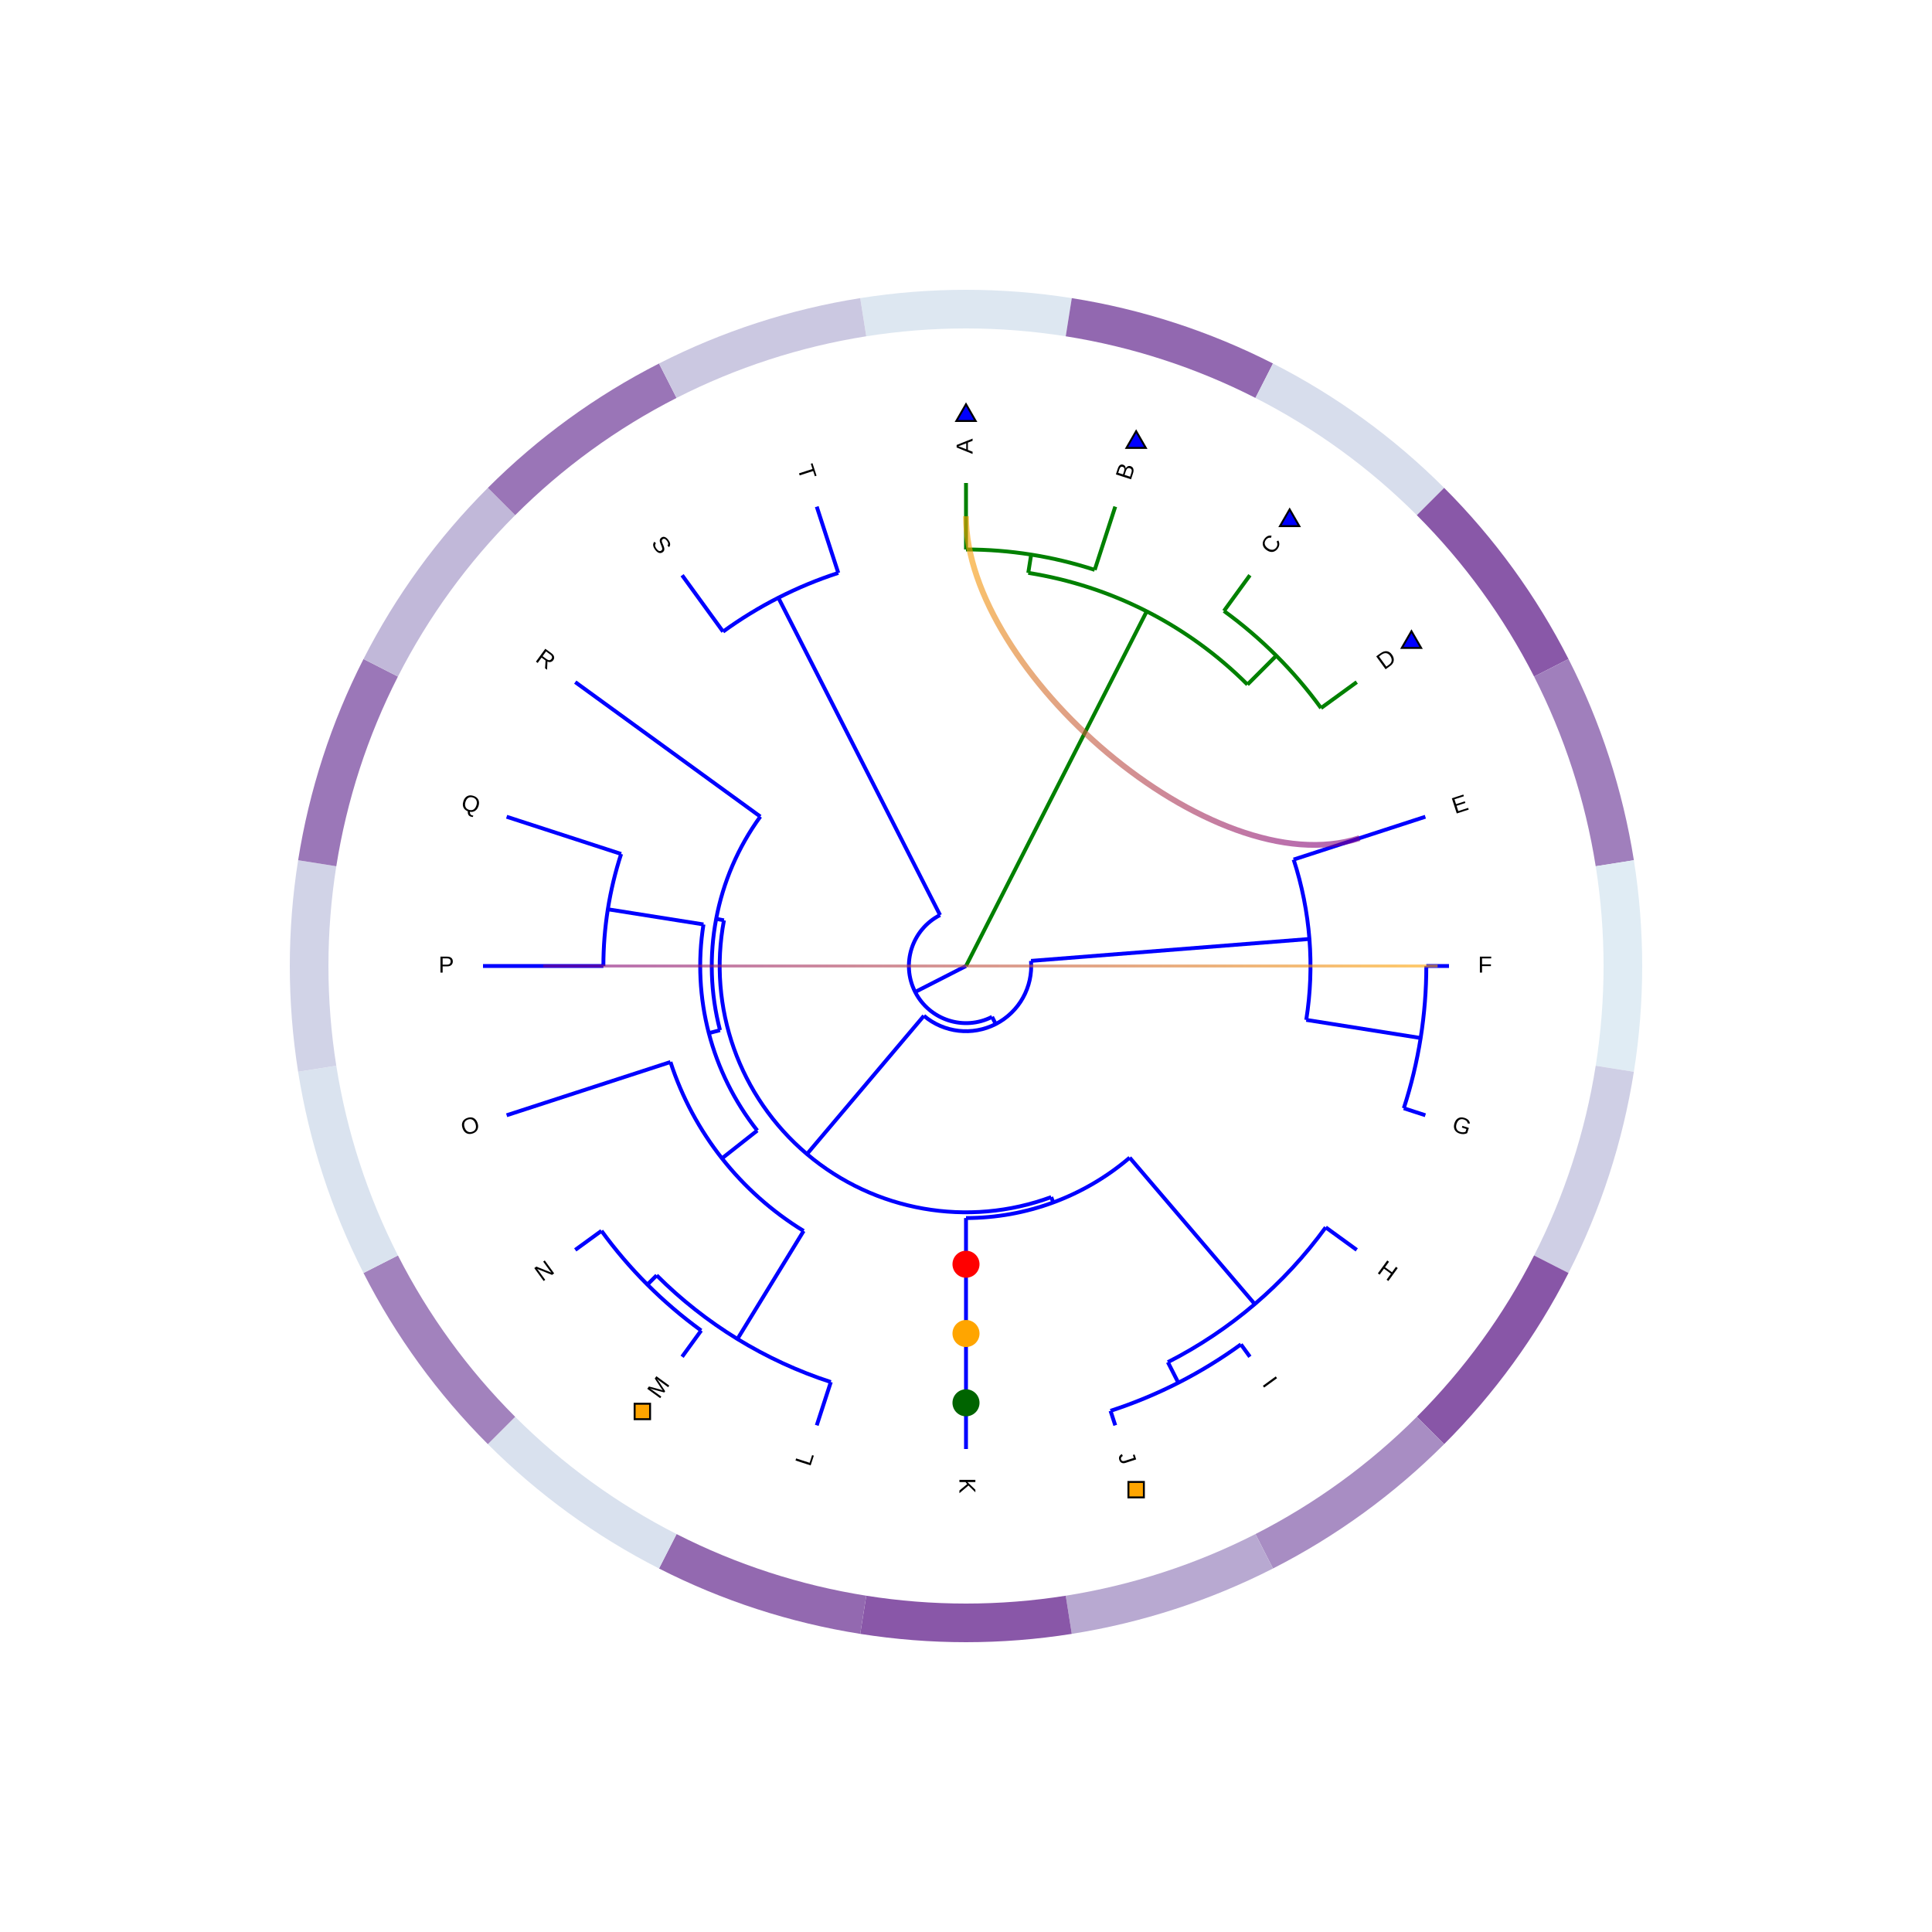
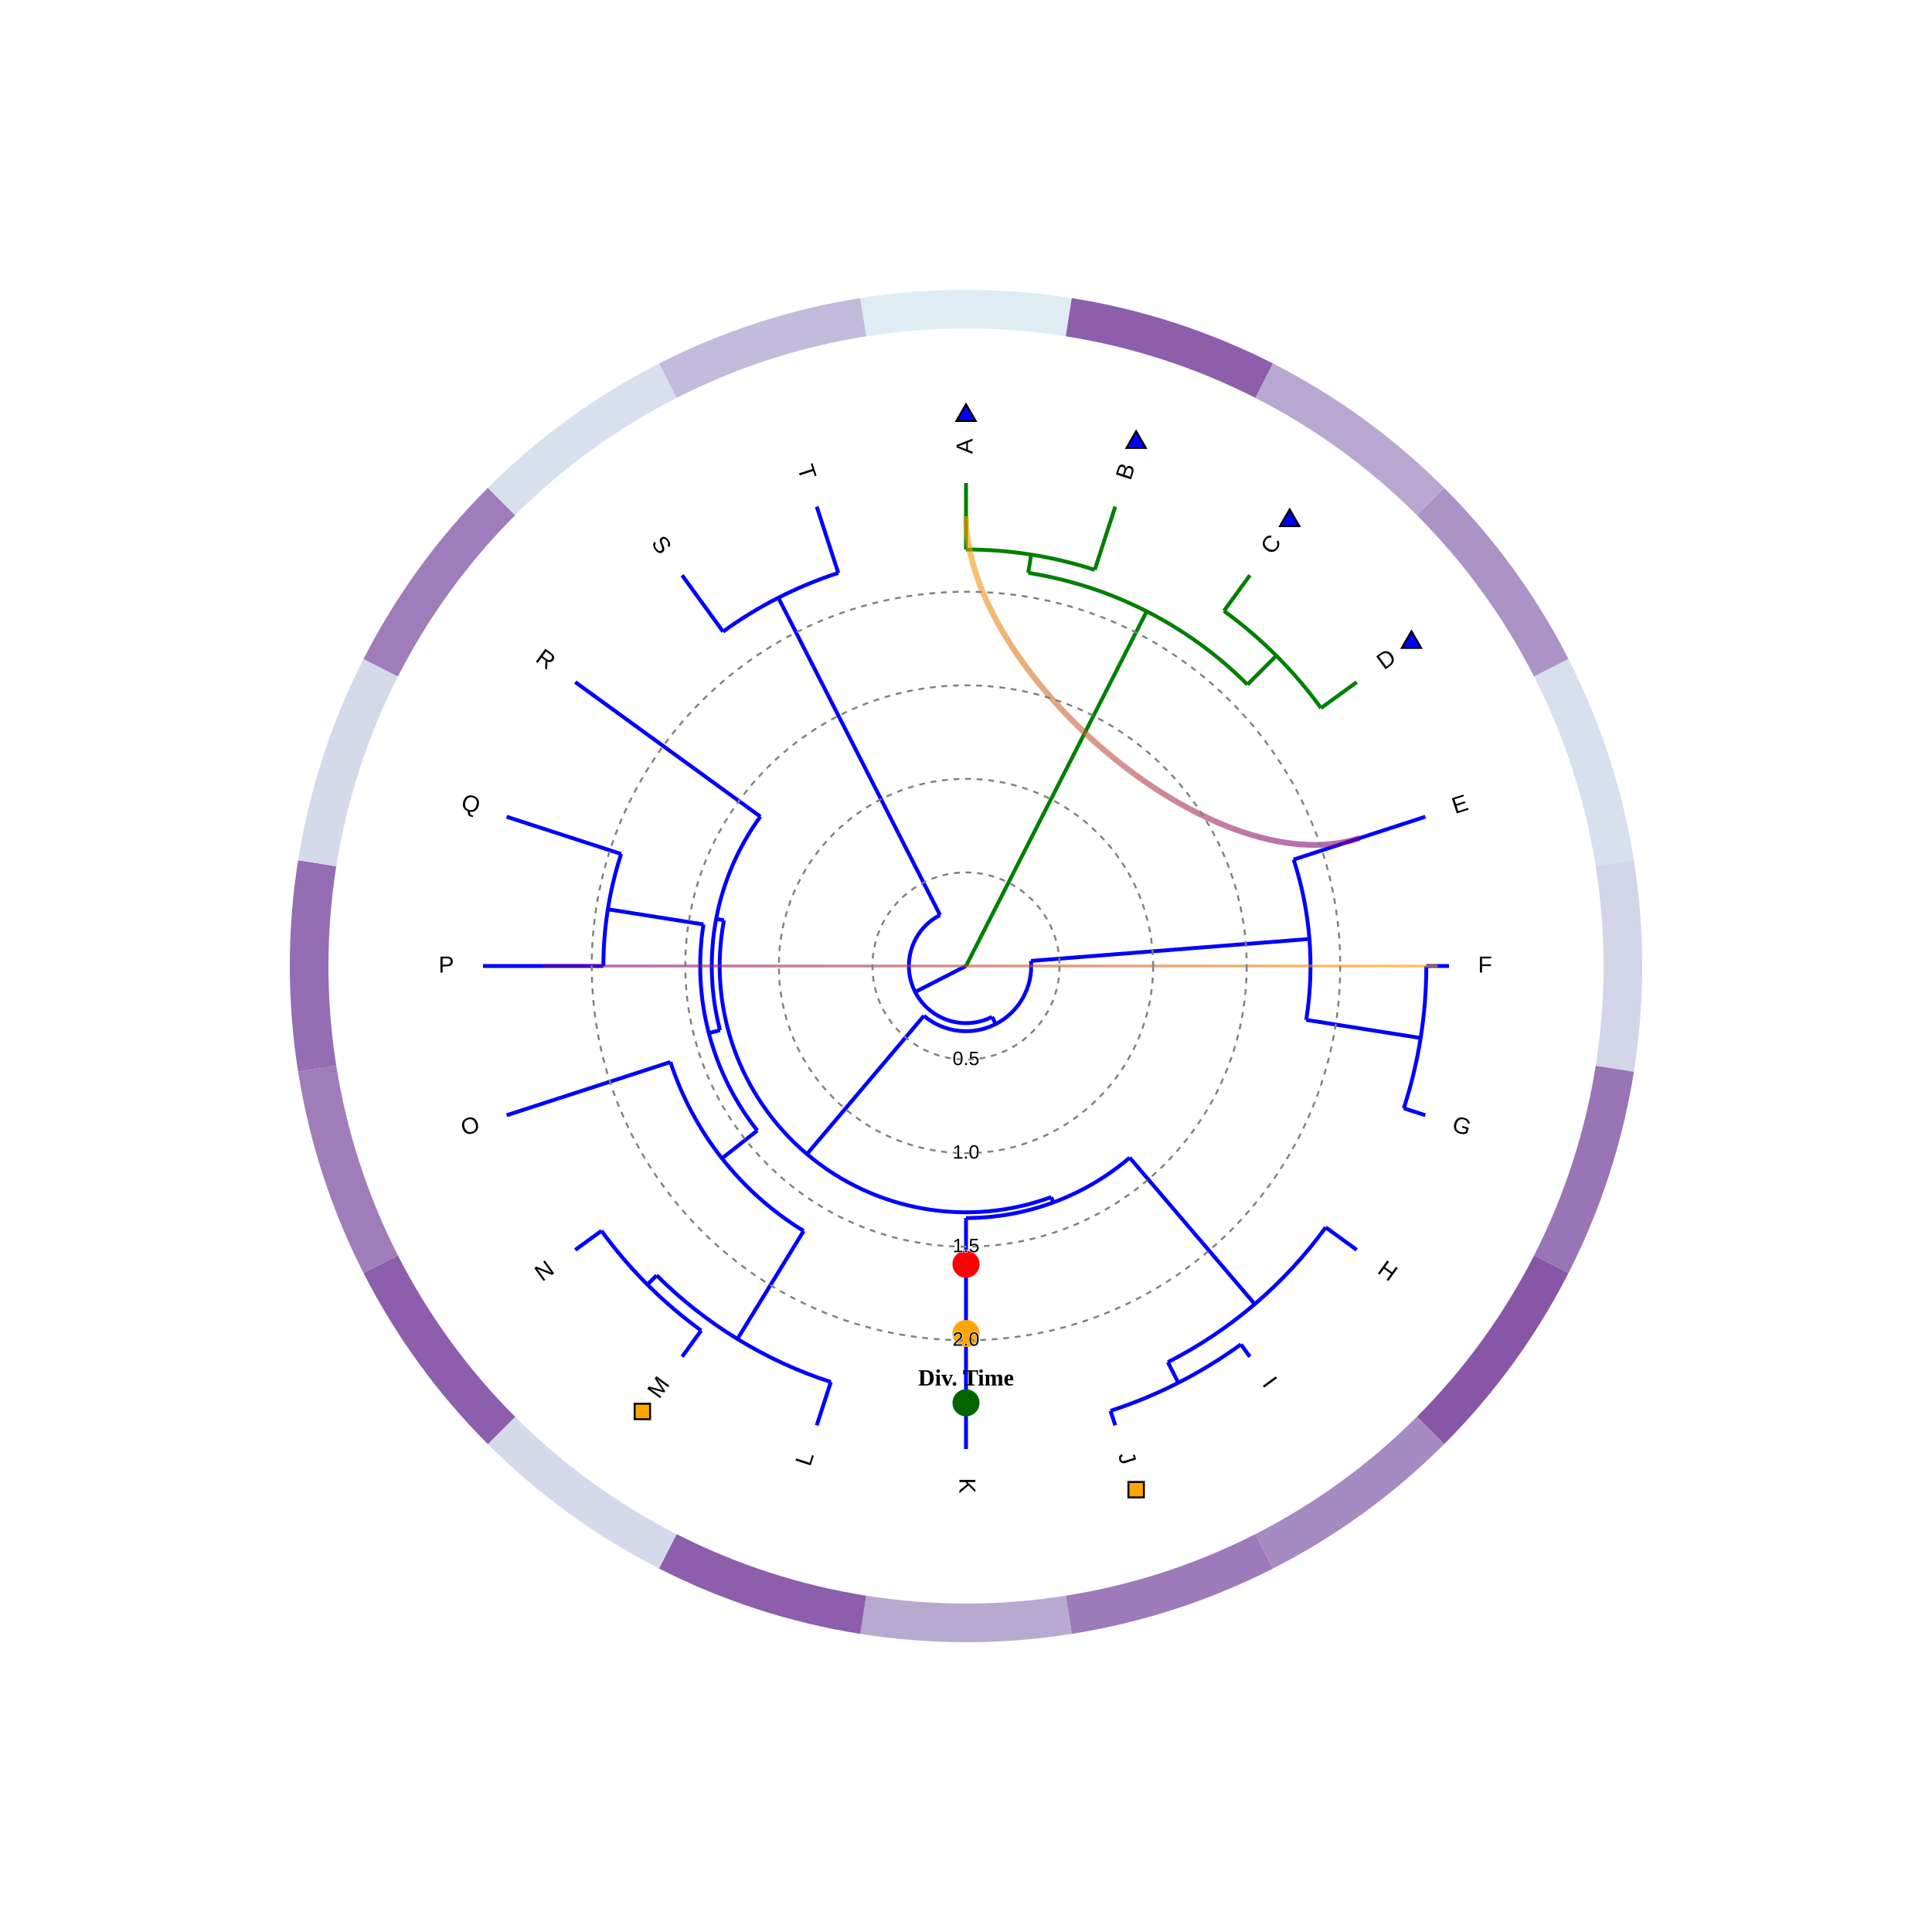
<svg xmlns="http://www.w3.org/2000/svg" xmlns:xlink="http://www.w3.org/1999/xlink" width="1000" height="1000" viewBox="-500.0 -500.0 1000 1000">
  <defs>
-     <linearGradient x1="203.672" y1="-66.177" x2="1.4254539241580006e-14" y2="-232.794" gradientUnits="userSpaceOnUse" id="tr_grad_550323">
+     <linearGradient x1="203.672" y1="-66.177" x2="1.4254539241580006e-14" y2="-232.794" gradientUnits="userSpaceOnUse" id="tr_grad_125211">
      <stop offset="0" stop-color="purple" />
      <stop offset="1" stop-color="orange" />
    </linearGradient>
-     <linearGradient x1="-218.845" y1="2.6800726390143563e-14" x2="244.129" y2="0.0" gradientUnits="userSpaceOnUse" id="tr_grad_256810">
+     <linearGradient x1="-218.845" y1="2.6800726390143563e-14" x2="244.129" y2="0.0" gradientUnits="userSpaceOnUse" id="tr_grad_835915">
      <stop offset="0" stop-color="purple" />
      <stop offset="1" stop-color="orange" />
    </linearGradient>
  </defs>
  <rect x="-500.0" y="-500.0" width="1000" height="1000" fill="white" />
  <path d="M1.3201010100052137e-14,-215.589 L1.5308068383107873e-14,-250" stroke="green" stroke-width="2" />
  <circle cx="1.5308068383107873e-14" cy="-250" r="0" fill="black" />
  <path d="M66.621,-205.037 L77.254,-237.764" stroke="green" stroke-width="2" />
  <circle cx="77.254" cy="-237.764" r="0" fill="black" />
  <path d="M32.229,-203.486 L33.726,-212.935" stroke="green" stroke-width="2" />
  <path d="M1.3201010100052137e-14,-215.589 A215.589,215.589,0,0,1,66.621,-205.037" stroke="green" stroke-width="2" fill="none" />
  <circle cx="33.726" cy="-212.935" r="0" fill="green" />
  <path d="M133.512,-183.764 L146.946,-202.254" stroke="green" stroke-width="2" />
  <circle cx="146.946" cy="-202.254" r="0" fill="black" />
  <path d="M183.764,-133.512 L202.254,-146.946" stroke="green" stroke-width="2" />
  <circle cx="202.254" cy="-146.946" r="0" fill="black" />
  <path d="M145.68,-145.68 L160.615,-160.615" stroke="green" stroke-width="2" />
  <path d="M133.512,-183.764 A227.144,227.144,0,0,1,183.764,-133.512" stroke="green" stroke-width="2" fill="none" />
  <circle cx="160.615" cy="-160.615" r="0" fill="green" />
  <path d="M0.0,-0.0 L93.532,-183.567" stroke="green" stroke-width="2" />
  <path d="M32.229,-203.486 A206.022,206.022,0,0,1,145.68,-145.68" stroke="green" stroke-width="2" fill="none" />
  <circle cx="93.532" cy="-183.567" r="0" fill="green" />
  <path d="M169.581,-55.1 L237.764,-77.254" stroke="blue" stroke-width="2" />
  <circle cx="237.764" cy="-77.254" r="0" fill="black" />
  <path d="M238.259,0.0 L250,0.0" stroke="blue" stroke-width="2" />
  <circle cx="250" cy="0.0" r="0" fill="black" />
  <path d="M226.598,73.626 L237.764,77.254" stroke="blue" stroke-width="2" />
  <circle cx="237.764" cy="77.254" r="0" fill="black" />
  <path d="M176.113,27.894 L235.326,37.272" stroke="blue" stroke-width="2" />
  <path d="M238.259,0.0 A238.259,238.259,0,0,1,226.598,73.626" stroke="blue" stroke-width="2" fill="none" />
  <circle cx="235.326" cy="37.272" r="0" fill="blue" />
  <path d="M33.65,-2.648 L177.758,-13.99" stroke="blue" stroke-width="2" />
  <path d="M169.581,-55.1 A178.308,178.308,0,0,1,176.113,27.894" stroke="blue" stroke-width="2" fill="none" />
  <circle cx="177.758" cy="-13.99" r="0" fill="blue" />
  <path d="M186.186,135.272 L202.254,146.946" stroke="blue" stroke-width="2" />
  <circle cx="202.254" cy="146.946" r="0" fill="black" />
  <path d="M142.297,195.855 L146.946,202.254" stroke="blue" stroke-width="2" />
  <circle cx="146.946" cy="202.254" r="0" fill="black" />
  <path d="M74.81,230.242 L77.254,237.764" stroke="blue" stroke-width="2" />
  <circle cx="77.254" cy="237.764" r="0" fill="black" />
  <path d="M104.481,205.055 L109.907,215.704" stroke="blue" stroke-width="2" />
  <path d="M142.297,195.855 A242.09,242.09,0,0,1,74.81,230.242" stroke="blue" stroke-width="2" fill="none" />
  <circle cx="109.907" cy="215.704" r="0" fill="blue" />
  <path d="M84.724,99.199 L149.463,174.999" stroke="blue" stroke-width="2" />
  <path d="M186.186,135.272 A230.138,230.138,0,0,1,104.481,205.055" stroke="blue" stroke-width="2" fill="none" />
  <circle cx="149.463" cy="174.999" r="0" fill="blue" />
  <path d="M7.98805702422566e-15,130.455 L1.5308084989341916e-14,250.0" stroke="blue" stroke-width="2" />
  <circle cx="1.5308084989341916e-14" cy="250.0" r="0" fill="black" />
  <path d="M44.126,119.61 L45.153,122.392" stroke="blue" stroke-width="2" />
  <path d="M84.724,99.199 A130.455,130.455,0,0,1,7.98805702422566e-15,130.455" stroke="blue" stroke-width="2" fill="none" />
  <circle cx="45.153" cy="122.392" r="0" fill="blue" />
  <path d="M-69.969,215.344 L-77.254,237.764" stroke="blue" stroke-width="2" />
  <circle cx="-77.254" cy="237.764" r="0" fill="black" />
  <path d="M-137.082,188.678 L-146.946,202.254" stroke="blue" stroke-width="2" />
  <circle cx="-146.946" cy="202.254" r="0" fill="black" />
  <path d="M-188.678,137.082 L-202.254,146.946" stroke="blue" stroke-width="2" />
  <circle cx="-202.254" cy="146.946" r="0" fill="black" />
  <path d="M-160.107,160.107 L-164.91,164.91" stroke="blue" stroke-width="2" />
  <path d="M-137.082,188.678 A233.219,233.219,0,0,1,-188.678,137.082" stroke="blue" stroke-width="2" fill="none" />
  <circle cx="-164.91" cy="164.91" r="0" fill="blue" />
  <path d="M-84.037,137.136 L-118.307,193.06" stroke="blue" stroke-width="2" />
  <path d="M-69.969,215.344 A226.426,226.426,0,0,1,-160.107,160.107" stroke="blue" stroke-width="2" fill="none" />
  <circle cx="-118.307" cy="193.06" r="0" fill="blue" />
  <path d="M-152.965,49.701 L-237.764,77.254" stroke="blue" stroke-width="2" />
  <circle cx="-237.764" cy="77.254" r="0" fill="black" />
  <path d="M-108.039,85.171 L-126.308,99.573" stroke="blue" stroke-width="2" />
  <path d="M-84.037,137.136 A160.836,160.836,0,0,1,-152.965,49.701" stroke="blue" stroke-width="2" fill="none" />
  <circle cx="-126.308" cy="99.573" r="0" fill="blue" />
  <path d="M-187.689,2.2985331434145844e-14 L-250,3.061612134614128e-14" stroke="blue" stroke-width="2" />
  <circle cx="-250" cy="3.061612134614128e-14" r="0" fill="black" />
  <path d="M-178.503,-57.999 L-237.764,-77.254" stroke="blue" stroke-width="2" />
  <circle cx="-237.764" cy="-77.254" r="0" fill="black" />
  <path d="M-135.879,-21.521 L-185.379,-29.361" stroke="blue" stroke-width="2" />
  <path d="M-187.689,2.2985331434145844e-14 A187.689,187.689,0,0,1,-178.503,-57.999" stroke="blue" stroke-width="2" fill="none" />
  <circle cx="-185.379" cy="-29.361" r="0" fill="blue" />
  <path d="M-127.325,33.225 L-133.116,34.736" stroke="blue" stroke-width="2" />
  <path d="M-108.039,85.171 A137.573,137.573,0,0,1,-135.879,-21.521" stroke="blue" stroke-width="2" fill="none" />
  <circle cx="-133.116" cy="34.736" r="0" fill="blue" />
  <path d="M-106.457,-77.346 L-202.254,-146.946" stroke="blue" stroke-width="2" />
  <circle cx="-202.254" cy="-146.946" r="0" fill="black" />
  <path d="M-125.278,-23.643 L-129.306,-24.403" stroke="blue" stroke-width="2" />
  <path d="M-127.325,33.225 A131.588,131.588,0,0,1,-106.457,-77.346" stroke="blue" stroke-width="2" fill="none" />
  <circle cx="-129.306" cy="-24.403" r="0" fill="blue" />
  <path d="M-21.795,25.774 L-82.321,97.349" stroke="blue" stroke-width="2" />
  <path d="M44.126,119.61 A127.49,127.49,0,0,1,-125.278,-23.643" stroke="blue" stroke-width="2" fill="none" />
  <circle cx="-82.321" cy="97.349" r="0" fill="blue" />
  <path d="M13.495,26.326 L15.398,30.038" stroke="blue" stroke-width="2" />
  <path d="M33.65,-2.648 A33.754,33.754,0,0,1,-21.795,25.774" stroke="blue" stroke-width="2" fill="none" />
  <circle cx="15.398" cy="30.038" r="0" fill="blue" />
  <path d="M-125.745,-173.073 L-146.946,-202.254" stroke="blue" stroke-width="2" />
  <circle cx="-146.946" cy="-202.254" r="0" fill="black" />
  <path d="M-66.108,-203.459 L-77.254,-237.764" stroke="blue" stroke-width="2" />
  <circle cx="-77.254" cy="-237.764" r="0" fill="black" />
  <path d="M-13.431,-26.359 L-97.122,-190.613" stroke="blue" stroke-width="2" />
  <path d="M-125.745,-173.073 A213.93,213.93,0,0,1,-66.108,-203.459" stroke="blue" stroke-width="2" fill="none" />
  <circle cx="-97.122" cy="-190.613" r="0" fill="blue" />
  <path d="M-0.0,0.0 L-26.342,13.463" stroke="blue" stroke-width="2" />
  <path d="M13.495,26.326 A29.583,29.583,0,0,1,-13.431,-26.359" stroke="blue" stroke-width="2" fill="none" />
  <circle cx="-26.342" cy="13.463" r="0" fill="blue" />
  <path d="M0.0,-0.0 A0.0,0.0,0,0,1,-0.0,0.0" stroke="blue" stroke-width="2" fill="none" />
  <text x="1.622655348246839e-14" y="-265" font-size="12" transform="rotate(-90.0,1.622655348246839e-14,-264.9997)" text-anchor="start" dominant-baseline="middle" font-family="Arial">A</text>
  <text x="81.889" y="-252.03" font-size="12" transform="rotate(-72.0,81.88942,-252.0297)" text-anchor="start" dominant-baseline="middle" font-family="Arial">B</text>
  <text x="155.763" y="-214.389" font-size="12" transform="rotate(-54.0,155.7629,-214.3892)" text-anchor="start" dominant-baseline="middle" font-family="Arial">C</text>
  <text x="214.389" y="-155.763" font-size="12" transform="rotate(-36.0,214.3892,-155.7629)" text-anchor="start" dominant-baseline="middle" font-family="Arial">D</text>
  <text x="252.03" y="-81.889" font-size="12" transform="rotate(-18.0,252.0297,-81.88941)" text-anchor="start" dominant-baseline="middle" font-family="Arial">E</text>
  <text x="265" y="0.0" font-size="12" transform="rotate(0.0,264.9997,0.0)" text-anchor="start" dominant-baseline="middle" font-family="Arial">F</text>
  <text x="252.03" y="81.889" font-size="12" transform="rotate(18.0,252.0297,81.88941)" text-anchor="start" dominant-baseline="middle" font-family="Arial">G</text>
  <text x="214.389" y="155.763" font-size="12" transform="rotate(36.0,214.3893,155.763)" text-anchor="start" dominant-baseline="middle" font-family="Arial">H</text>
  <text x="155.763" y="214.389" font-size="12" transform="rotate(54.0,155.7629,214.3893)" text-anchor="start" dominant-baseline="middle" font-family="Arial">I</text>
  <text x="81.889" y="252.03" font-size="12" transform="rotate(72.0,81.88942,252.0297)" text-anchor="start" dominant-baseline="middle" font-family="Arial">J</text>
  <text x="1.622657008870243e-14" y="265.0" font-size="12" transform="rotate(90.0,1.622657008870243e-14,265.0)" text-anchor="start" dominant-baseline="middle" font-family="Arial">K</text>
  <text x="-81.889" y="252.03" font-size="12" transform="rotate(-72.0,-81.88938,252.0296)" text-anchor="end" dominant-baseline="middle" font-family="Arial">L</text>
  <text x="-155.763" y="214.389" font-size="12" transform="rotate(-54.0,-155.7628,214.3892)" text-anchor="end" dominant-baseline="middle" font-family="Arial">M</text>
  <text x="-214.389" y="155.763" font-size="12" transform="rotate(-36.0,-214.3892,155.7628)" text-anchor="end" dominant-baseline="middle" font-family="Arial">N</text>
  <text x="-252.03" y="81.889" font-size="12" transform="rotate(-18.0,-252.0296,81.88938)" text-anchor="end" dominant-baseline="middle" font-family="Arial">O</text>
  <text x="-265" y="3.245309154486231e-14" font-size="12" transform="rotate(0.0,-264.9996,3.245309154486231e-14)" text-anchor="end" dominant-baseline="middle" font-family="Arial">P</text>
  <text x="-252.03" y="-81.889" font-size="12" transform="rotate(18.0,-252.0296,-81.88938)" text-anchor="end" dominant-baseline="middle" font-family="Arial">Q</text>
  <text x="-214.389" y="-155.763" font-size="12" transform="rotate(36.0,-214.3888,-155.7626)" text-anchor="end" dominant-baseline="middle" font-family="Arial">R</text>
  <text x="-155.763" y="-214.389" font-size="12" transform="rotate(54.0,-155.763,-214.3894)" text-anchor="end" dominant-baseline="middle" font-family="Arial">S</text>
  <text x="-81.889" y="-252.03" font-size="12" transform="rotate(72.0,-81.88946,-252.0299)" text-anchor="end" dominant-baseline="middle" font-family="Arial">T</text>
  <path d="M1.745120028161574e-14,-290.773 L-5,-282.113 L5,-282.113 Z" fill="blue" opacity="1.0" stroke="black" stroke-width="1" />
  <path d="M88.07,-276.824 L83.07,-268.164 L93.07,-268.164 Z" fill="blue" opacity="1.0" stroke="black" stroke-width="1" />
  <path d="M167.519,-236.343 L162.519,-227.683 L172.519,-227.683 Z" fill="blue" opacity="1.0" stroke="black" stroke-width="1" />
  <path d="M230.57,-173.292 L225.57,-164.632 L235.57,-164.632 Z" fill="blue" opacity="1.0" stroke="black" stroke-width="1" />
  <rect x="84.07" y="267.051" width="8.0" height="8.0" fill="orange" opacity="1.0" stroke="black" stroke-width="1" />
  <rect x="-171.519" y="226.57" width="8.0" height="8.0" fill="orange" opacity="1.0" stroke="black" stroke-width="1" />
  <circle cx="9.45206261724891e-15" cy="154.364" r="7.0" fill="red" opacity="1.0" />
  <circle cx="1.1648071006783787e-14" cy="190.227" r="7.0" fill="orange" opacity="1.0" />
  <circle cx="1.3844079396318664e-14" cy="226.091" r="7.0" fill="darkgreen" opacity="1.0" />
-   <path d="M-54.752,-345.691 A350.0,350.0,0,0,1,54.752,-345.691 L51.623,-325.937 A330.0,330.0,0,0,0,-51.623,-325.937 Z" fill="#dde7f1" stroke="none" />
-   <path d="M54.752,-345.691 A350.0,350.0,0,0,1,158.897,-311.852 L149.817,-294.032 A330.0,330.0,0,0,0,51.623,-325.937 Z" fill="#9268b0" stroke="none" />
-   <path d="M158.897,-311.852 A350.0,350.0,0,0,1,247.487,-247.487 L233.345,-233.345 A330.0,330.0,0,0,0,149.817,-294.032 Z" fill="#d7ddec" stroke="none" />
-   <path d="M247.487,-247.487 A350.0,350.0,0,0,1,311.852,-158.897 L294.032,-149.817 A330.0,330.0,0,0,0,233.345,-233.345 Z" fill="#8958a8" stroke="none" />
-   <path d="M311.852,-158.897 A350.0,350.0,0,0,1,345.691,-54.752 L325.937,-51.623 A330.0,330.0,0,0,0,294.032,-149.817 Z" fill="#a07fbc" stroke="none" />
-   <path d="M345.691,-54.752 A350.0,350.0,0,0,1,345.691,54.752 L325.937,51.623 A330.0,330.0,0,0,0,325.937,-51.623 Z" fill="#e0ecf4" stroke="none" />
-   <path d="M345.691,54.752 A350.0,350.0,0,0,1,311.852,158.897 L294.032,149.817 A330.0,330.0,0,0,0,325.937,51.623 Z" fill="#cfcfe5" stroke="none" />
+   <path d="M-54.752,-345.691 A350.0,350.0,0,0,1,54.752,-345.691 L51.623,-325.937 A330.0,330.0,0,0,0,-51.623,-325.937 Z" fill="#e0ecf4" stroke="none" />
+   <path d="M54.752,-345.691 A350.0,350.0,0,0,1,158.897,-311.852 L149.817,-294.032 A330.0,330.0,0,0,0,51.623,-325.937 Z" fill="#8d5fab" stroke="none" />
+   <path d="M158.897,-311.852 A350.0,350.0,0,0,1,247.487,-247.487 L233.345,-233.345 A330.0,330.0,0,0,0,149.817,-294.032 Z" fill="#b8a8d1" stroke="none" />
+   <path d="M247.487,-247.487 A350.0,350.0,0,0,1,311.852,-158.897 L294.032,-149.817 A330.0,330.0,0,0,0,233.345,-233.345 Z" fill="#ab93c6" stroke="none" />
+   <path d="M311.852,-158.897 A350.0,350.0,0,0,1,345.691,-54.752 L325.937,-51.623 A330.0,330.0,0,0,0,294.032,-149.817 Z" fill="#d8dfed" stroke="none" />
+   <path d="M345.691,-54.752 A350.0,350.0,0,0,1,345.691,54.752 L325.937,51.623 A330.0,330.0,0,0,0,325.937,-51.623 Z" fill="#d3d5e8" stroke="none" />
+   <path d="M345.691,54.752 A350.0,350.0,0,0,1,311.852,158.897 L294.032,149.817 A330.0,330.0,0,0,0,325.937,51.623 Z" fill="#9974b6" stroke="none" />
  <path d="M311.852,158.897 A350.0,350.0,0,0,1,247.487,247.487 L233.345,233.345 A330.0,330.0,0,0,0,294.032,149.817 Z" fill="#8856a7" stroke="none" />
-   <path d="M247.487,247.487 A350.0,350.0,0,0,1,158.897,311.852 L149.817,294.032 A330.0,330.0,0,0,0,233.345,233.345 Z" fill="#a88dc3" stroke="none" />
-   <path d="M158.897,311.852 A350.0,350.0,0,0,1,54.752,345.691 L51.623,325.937 A330.0,330.0,0,0,0,149.817,294.032 Z" fill="#b8a9d1" stroke="none" />
-   <path d="M54.752,345.691 A350.0,350.0,0,0,1,-54.752,345.691 L-51.623,325.937 A330.0,330.0,0,0,0,51.623,325.937 Z" fill="#8957a8" stroke="none" />
-   <path d="M-54.752,345.691 A350.0,350.0,0,0,1,-158.897,311.852 L-149.817,294.032 A330.0,330.0,0,0,0,-51.623,325.937 Z" fill="#9369b0" stroke="none" />
-   <path d="M-158.897,311.852 A350.0,350.0,0,0,1,-247.487,247.487 L-233.345,233.345 A330.0,330.0,0,0,0,-149.817,294.032 Z" fill="#d9e1ee" stroke="none" />
-   <path d="M-247.487,247.487 A350.0,350.0,0,0,1,-311.852,158.897 L-294.032,149.817 A330.0,330.0,0,0,0,-233.345,233.345 Z" fill="#a282bd" stroke="none" />
-   <path d="M-311.852,158.897 A350.0,350.0,0,0,1,-345.691,54.752 L-325.937,51.623 A330.0,330.0,0,0,0,-294.032,149.817 Z" fill="#dae3ef" stroke="none" />
-   <path d="M-345.691,54.752 A350.0,350.0,0,0,1,-345.691,-54.752 L-325.937,-51.623 A330.0,330.0,0,0,0,-325.937,51.623 Z" fill="#d1d3e7" stroke="none" />
-   <path d="M-345.691,-54.752 A350.0,350.0,0,0,1,-311.852,-158.897 L-294.032,-149.817 A330.0,330.0,0,0,0,-325.937,-51.623 Z" fill="#9b77b8" stroke="none" />
-   <path d="M-311.852,-158.897 A350.0,350.0,0,0,1,-247.487,-247.487 L-233.345,-233.345 A330.0,330.0,0,0,0,-294.032,-149.817 Z" fill="#c1b8d9" stroke="none" />
-   <path d="M-247.487,-247.487 A350.0,350.0,0,0,1,-158.897,-311.852 L-149.817,-294.032 A330.0,330.0,0,0,0,-233.345,-233.345 Z" fill="#9a75b7" stroke="none" />
-   <path d="M-158.897,-311.852 A350.0,350.0,0,0,1,-54.752,-345.691 L-51.623,-325.937 A330.0,330.0,0,0,0,-149.817,-294.032 Z" fill="#cbc8e1" stroke="none" />
-   <use xlink:href="#tr_grad_550323" />
-   <path d="M203.672,-66.177 C127.588,-41.456,9.355952044990592e-15,-152.794,1.4254539241580006e-14,-232.794" stroke-width="3.0" fill="none" stroke-opacity="0.6" stroke="url(#tr_grad_550323)" />
-   <use xlink:href="#tr_grad_256810" />
-   <path d="M-218.845,2.6800726390143563e-14 C-138.845,1.7003551996964736e-14,164.129,0.0,244.129,0.0" stroke-width="1.5" fill="none" stroke-opacity="0.6" stroke="url(#tr_grad_256810)" />
+   <path d="M247.487,247.487 A350.0,350.0,0,0,1,158.897,311.852 L149.817,294.032 A330.0,330.0,0,0,0,233.345,233.345 Z" fill="#a68ac2" stroke="none" />
+   <path d="M158.897,311.852 A350.0,350.0,0,0,1,54.752,345.691 L51.623,325.937 A330.0,330.0,0,0,0,149.817,294.032 Z" fill="#9d7ab9" stroke="none" />
+   <path d="M54.752,345.691 A350.0,350.0,0,0,1,-54.752,345.691 L-51.623,325.937 A330.0,330.0,0,0,0,51.623,325.937 Z" fill="#b8a9d1" stroke="none" />
+   <path d="M-54.752,345.691 A350.0,350.0,0,0,1,-158.897,311.852 L-149.817,294.032 A330.0,330.0,0,0,0,-51.623,325.937 Z" fill="#8c5eab" stroke="none" />
+   <path d="M-158.897,311.852 A350.0,350.0,0,0,1,-247.487,247.487 L-233.345,233.345 A330.0,330.0,0,0,0,-149.817,294.032 Z" fill="#d5daeb" stroke="none" />
+   <path d="M-247.487,247.487 A350.0,350.0,0,0,1,-311.852,158.897 L-294.032,149.817 A330.0,330.0,0,0,0,-233.345,233.345 Z" fill="#8c5eab" stroke="none" />
+   <path d="M-311.852,158.897 A350.0,350.0,0,0,1,-345.691,54.752 L-325.937,51.623 A330.0,330.0,0,0,0,-294.032,149.817 Z" fill="#9f7dbb" stroke="none" />
+   <path d="M-345.691,54.752 A350.0,350.0,0,0,1,-345.691,-54.752 L-325.937,-51.623 A330.0,330.0,0,0,0,-325.937,51.623 Z" fill="#956db3" stroke="none" />
+   <path d="M-345.691,-54.752 A350.0,350.0,0,0,1,-311.852,-158.897 L-294.032,-149.817 A330.0,330.0,0,0,0,-325.937,-51.623 Z" fill="#d5daea" stroke="none" />
+   <path d="M-311.852,-158.897 A350.0,350.0,0,0,1,-247.487,-247.487 L-233.345,-233.345 A330.0,330.0,0,0,0,-294.032,-149.817 Z" fill="#9f7dbb" stroke="none" />
+   <path d="M-247.487,-247.487 A350.0,350.0,0,0,1,-158.897,-311.852 L-149.817,-294.032 A330.0,330.0,0,0,0,-233.345,-233.345 Z" fill="#d8e0ed" stroke="none" />
+   <path d="M-158.897,-311.852 A350.0,350.0,0,0,1,-54.752,-345.691 L-51.623,-325.937 A330.0,330.0,0,0,0,-149.817,-294.032 Z" fill="#c3bbdb" stroke="none" />
+   <use xlink:href="#tr_grad_125211" />
+   <path d="M203.672,-66.177 C127.588,-41.456,9.355952044990592e-15,-152.794,1.4254539241580006e-14,-232.794" stroke-width="3.0" fill="none" stroke-opacity="0.6" stroke="url(#tr_grad_125211)" />
+   <use xlink:href="#tr_grad_835915" />
+   <path d="M-218.845,2.6800726390143563e-14 C-138.845,1.7003551996964736e-14,164.129,0.0,244.129,0.0" stroke-width="1.5" fill="none" stroke-opacity="0.6" stroke="url(#tr_grad_835915)" />
+   <circle cx="0" cy="0" r="48.429" fill="none" stroke="gray" stroke-width="1.0" stroke-dasharray="3,3" />
+   <text x="2.96539893582944e-15" y="48.429" font-size="10" fill="black" stroke="white" stroke-width="0.5" paint-order="stroke" text-anchor="middle" dominant-baseline="middle" font-family="Arial">0.5</text>
+   <circle cx="0" cy="0" r="96.857" fill="none" stroke="gray" stroke-width="1.0" stroke-dasharray="3,3" />
+   <text x="5.93079787165888e-15" y="96.857" font-size="10" fill="black" stroke="white" stroke-width="0.5" paint-order="stroke" text-anchor="middle" dominant-baseline="middle" font-family="Arial">1.0</text>
+   <circle cx="0" cy="0" r="145.286" fill="none" stroke="gray" stroke-width="1.0" stroke-dasharray="3,3" />
+   <text x="8.89619680748832e-15" y="145.286" font-size="10" fill="black" stroke="white" stroke-width="0.5" paint-order="stroke" text-anchor="middle" dominant-baseline="middle" font-family="Arial">1.5</text>
+   <circle cx="0" cy="0" r="193.715" fill="none" stroke="gray" stroke-width="1.0" stroke-dasharray="3,3" />
+   <text x="1.186159574331776e-14" y="193.715" font-size="10" fill="black" stroke="white" stroke-width="0.5" paint-order="stroke" text-anchor="middle" dominant-baseline="middle" font-family="Arial">2.0</text>
+   <text x="1.3086242542465114e-14" y="213.715" font-size="12" font-weight="bold" text-anchor="middle" dominant-baseline="middle">Div. Time</text>
</svg>
